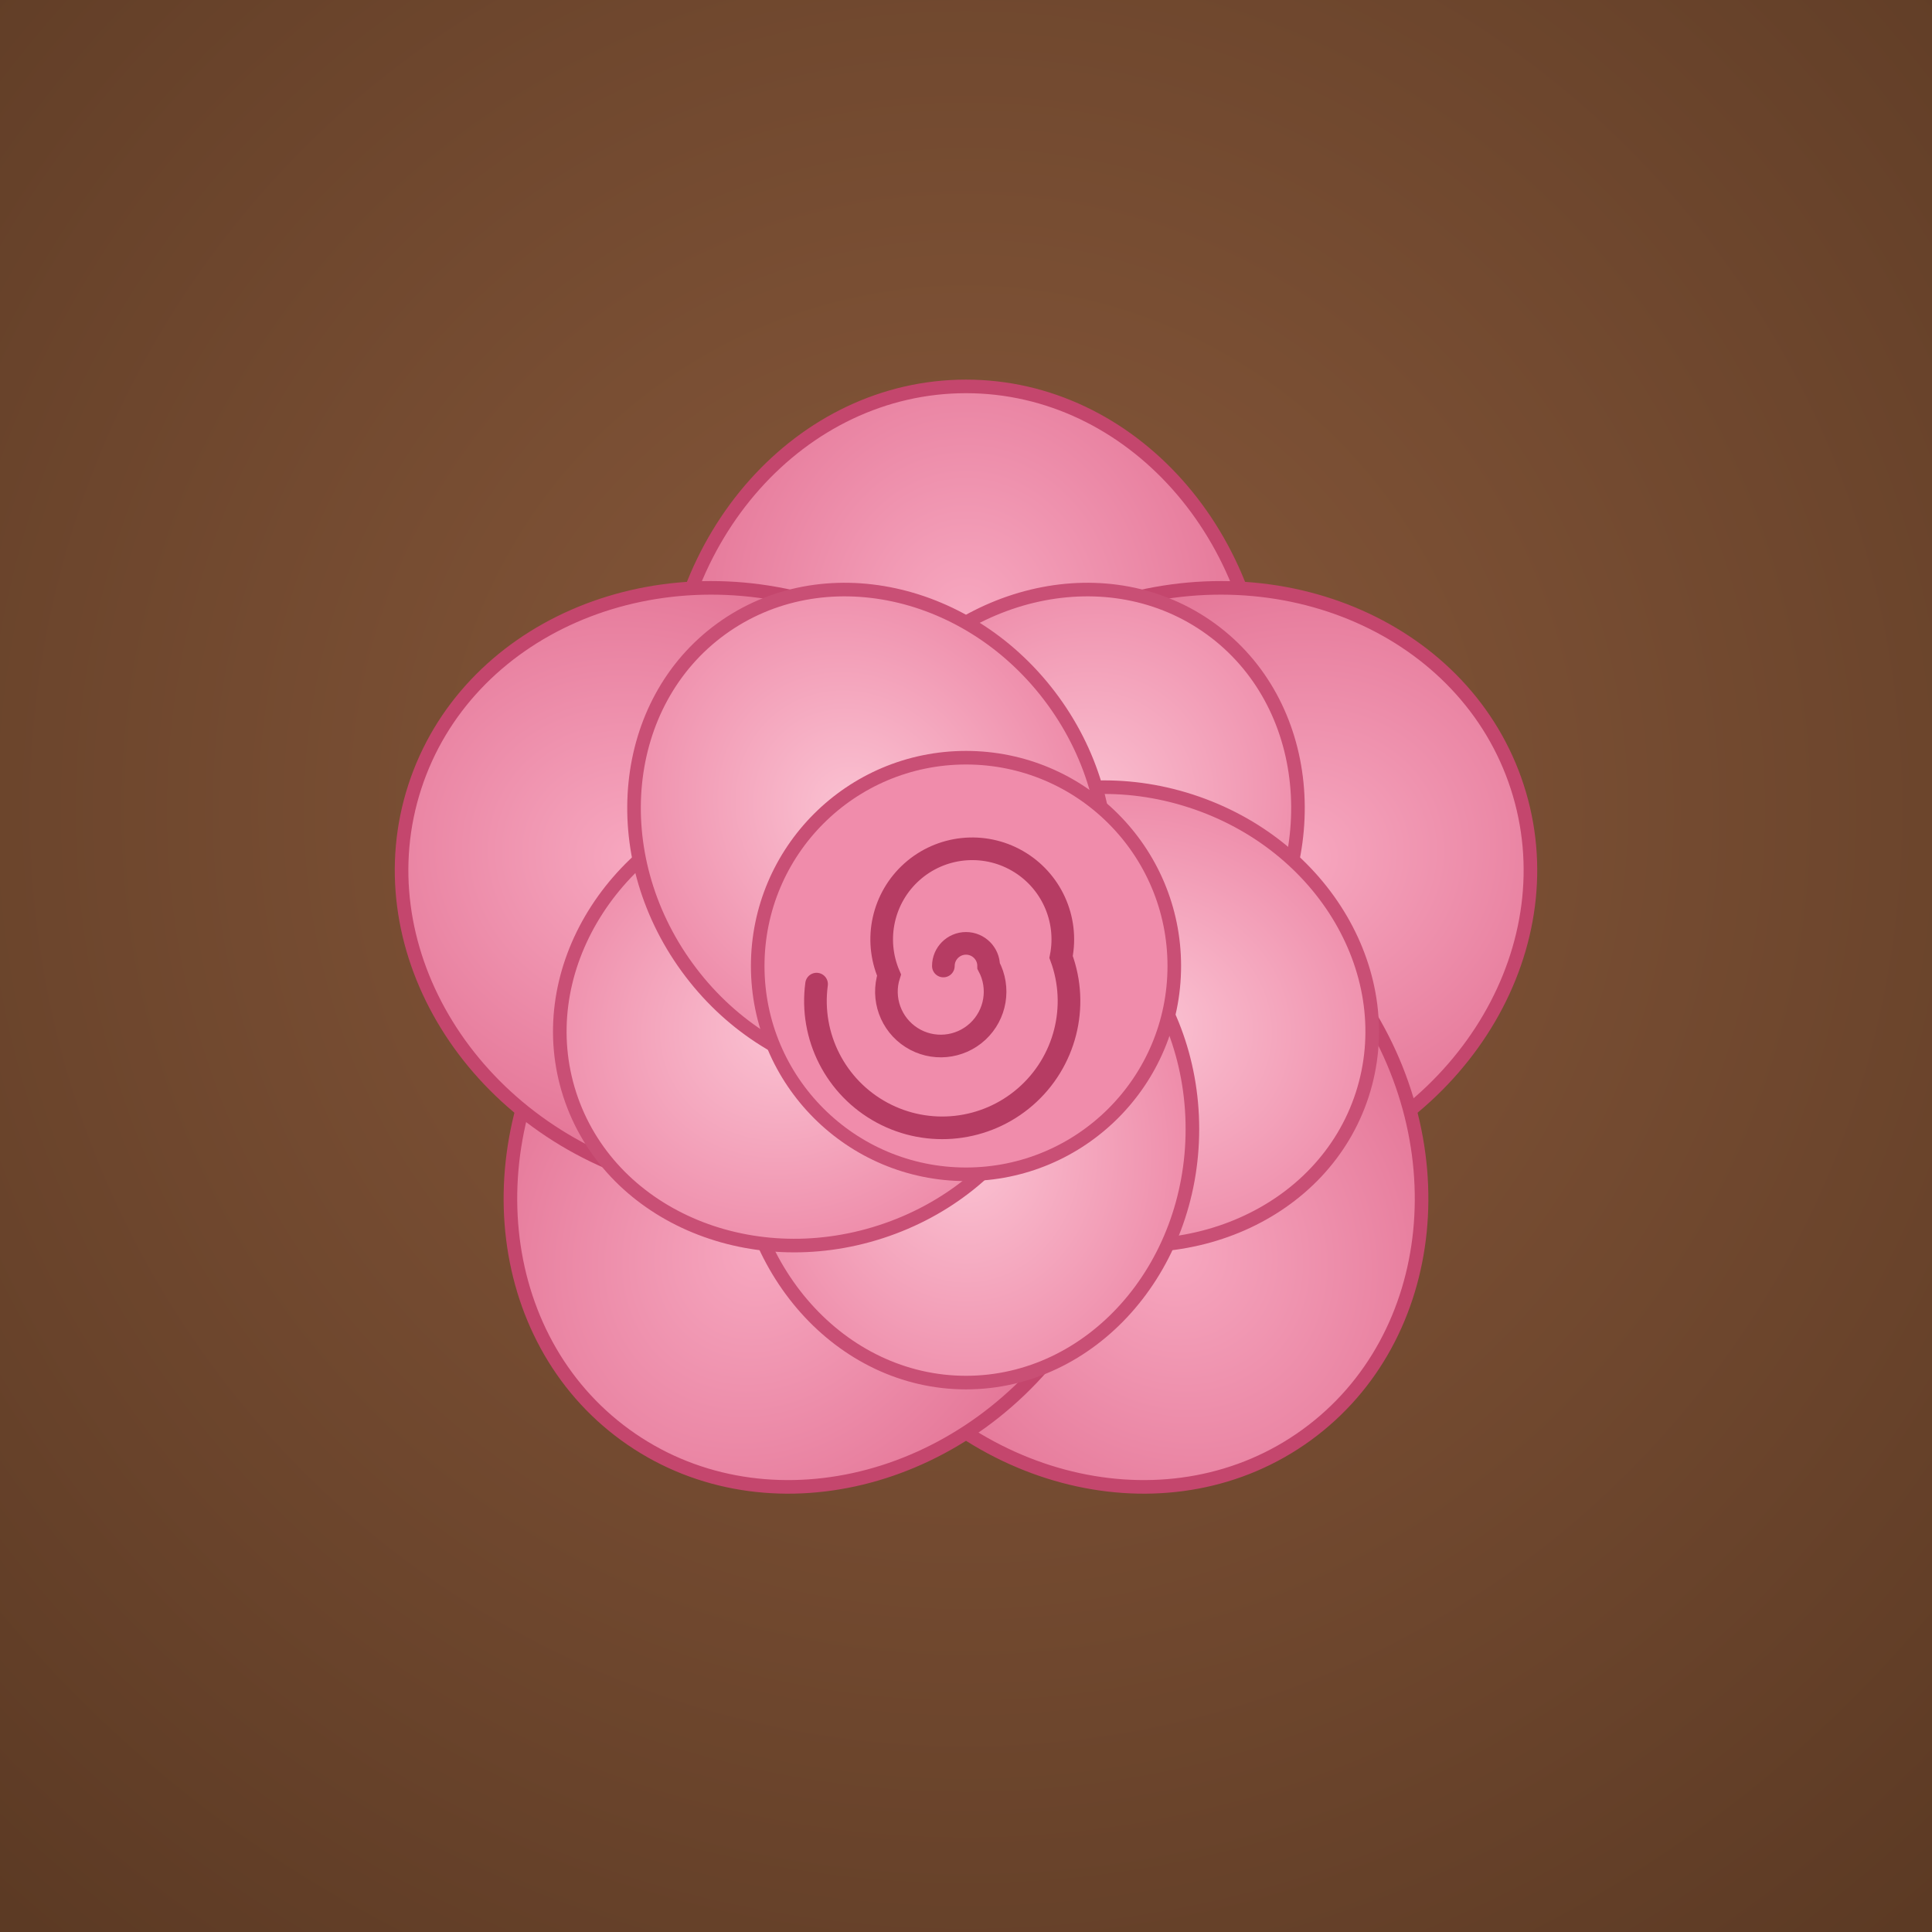
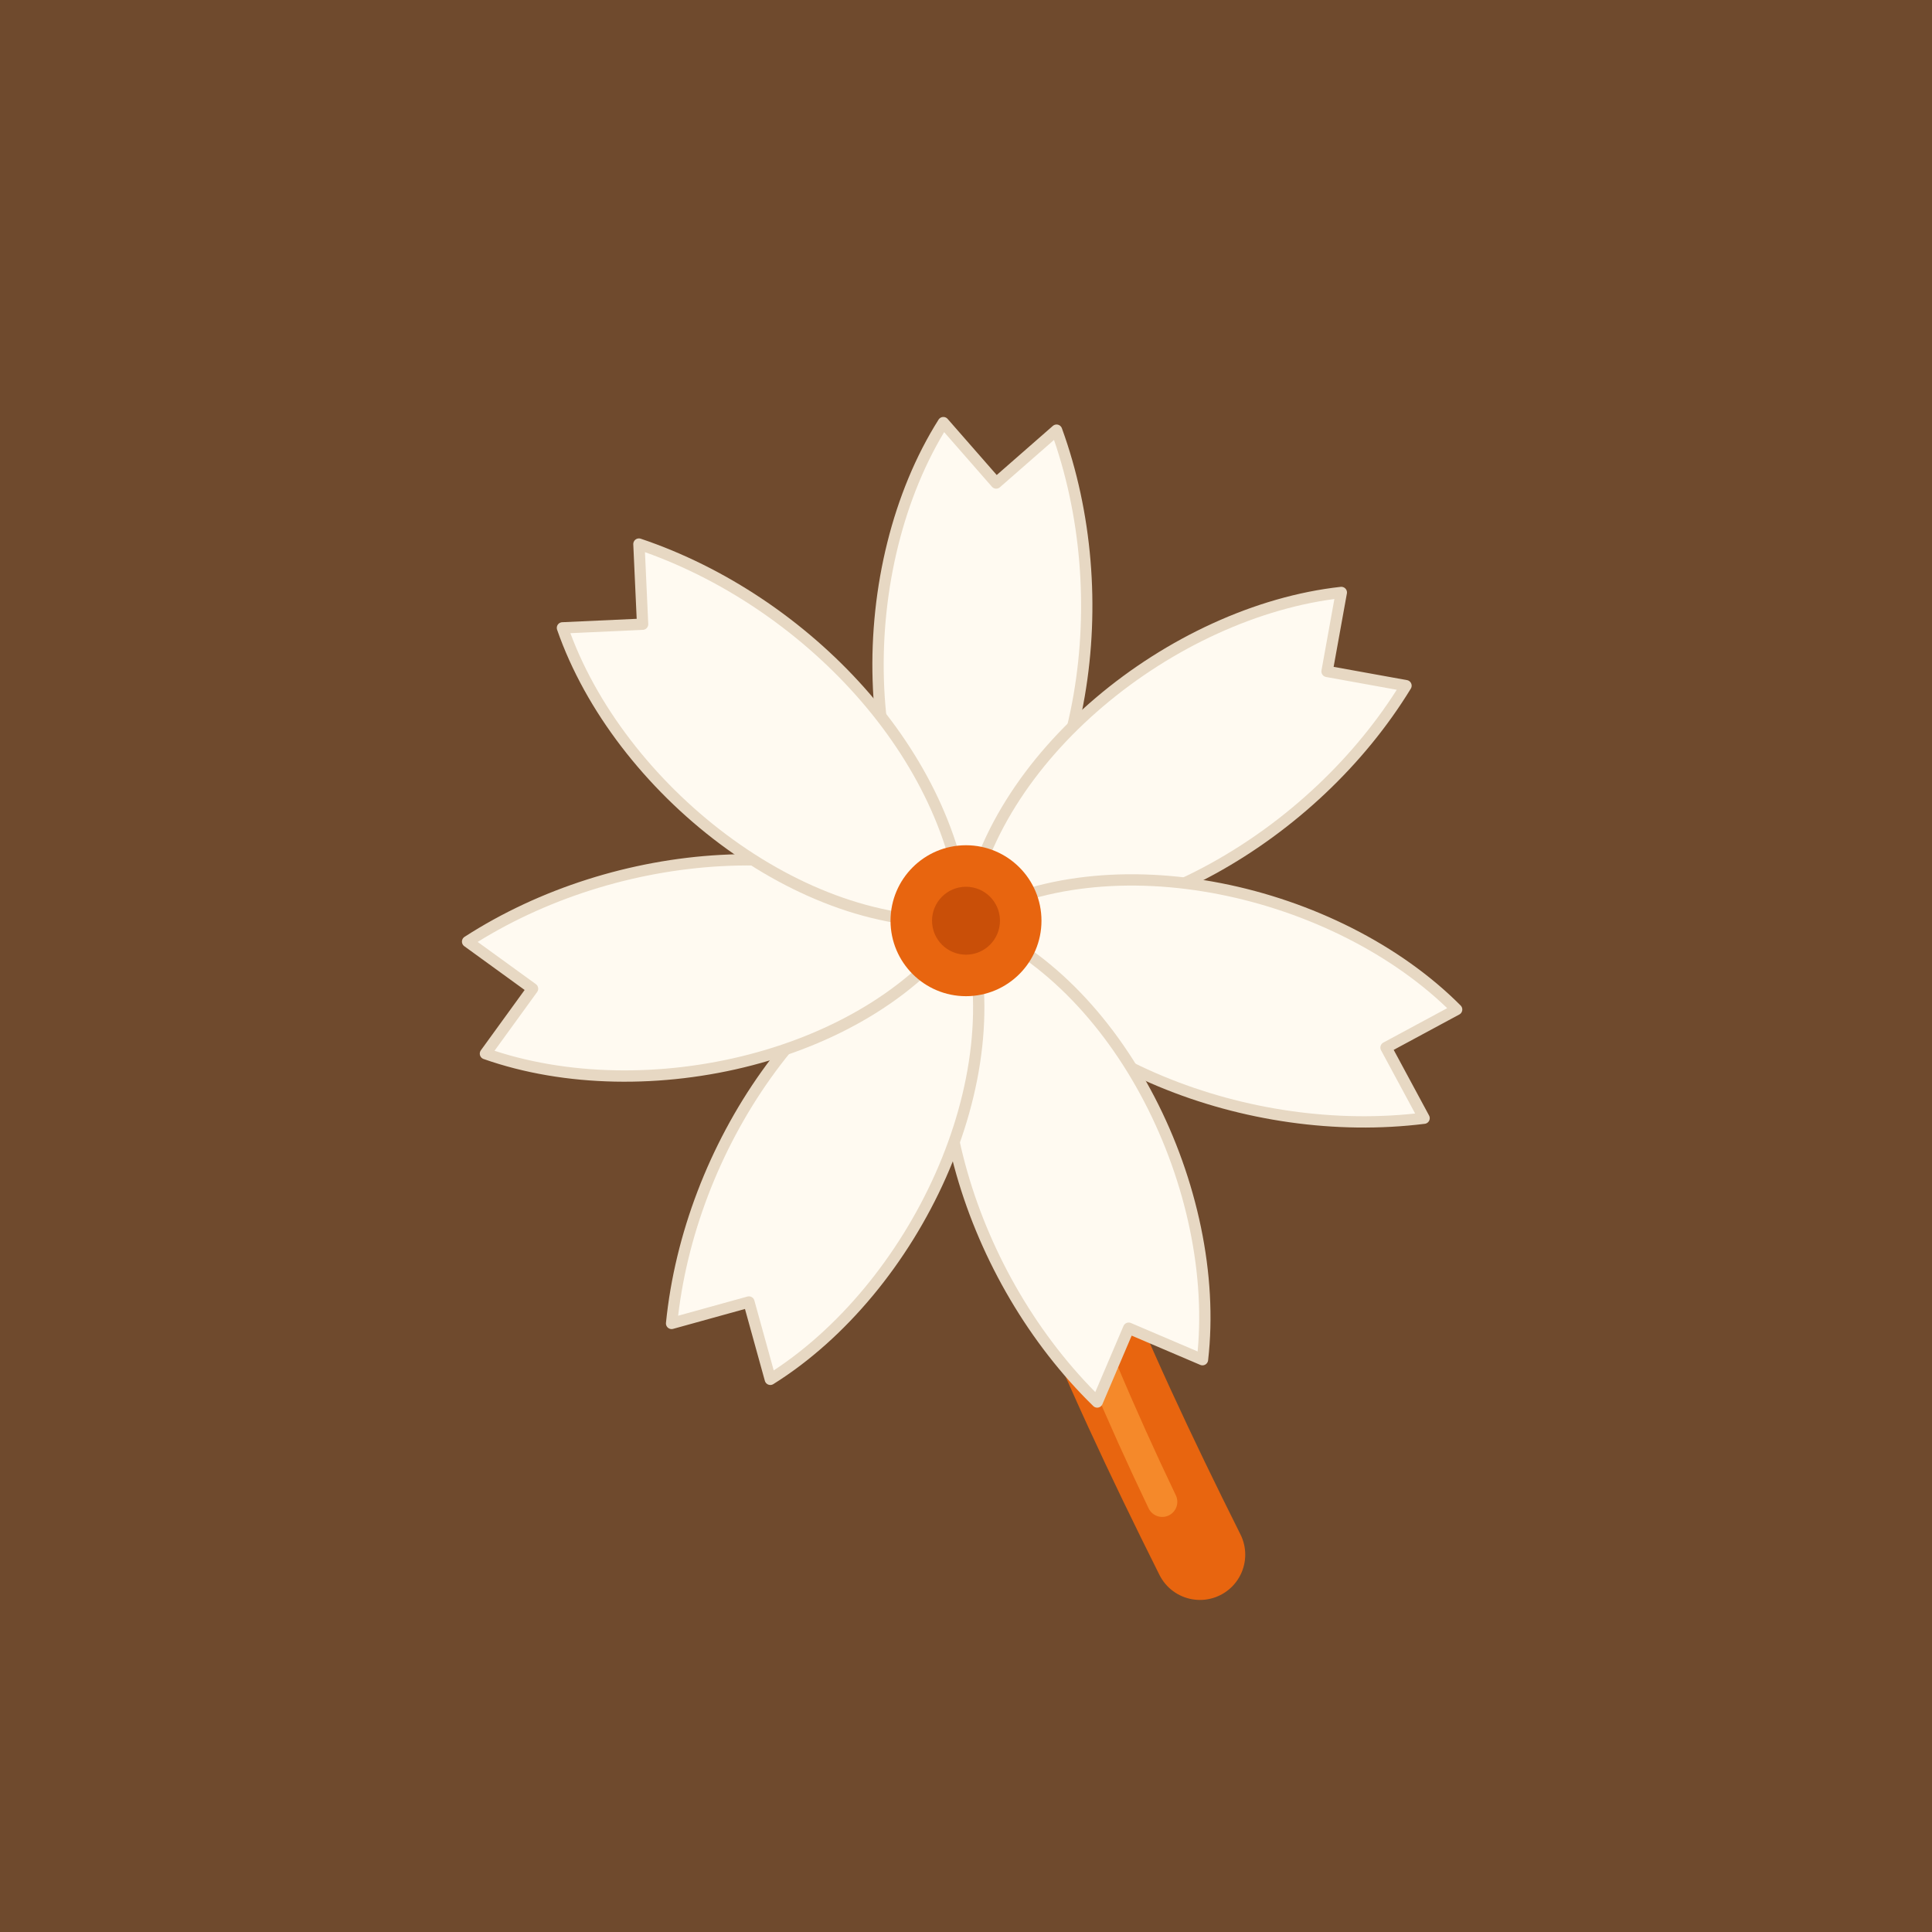
<svg xmlns="http://www.w3.org/2000/svg" viewBox="0 0 512 512">
-   <defs>
-     <radialGradient id="bg" cx=".5" cy=".42" r=".75">
-       <stop offset="0" stop-color="#8a5a3c" />
-       <stop offset="1" stop-color="#5c3a24" />
-     </radialGradient>
-     <radialGradient id="petal" cx=".5" cy=".35" r=".8">
-       <stop offset="0" stop-color="#f7a8c0" />
-       <stop offset="1" stop-color="#d9587f" />
-     </radialGradient>
-     <radialGradient id="inner" cx=".5" cy=".45" r=".7">
-       <stop offset="0" stop-color="#fbc3d3" />
-       <stop offset="1" stop-color="#e9779a" />
-     </radialGradient>
-   </defs>
-   <rect width="512" height="512" fill="url(#bg)" />
-   <g transform="translate(256 256) scale(1.2) translate(-256 -222)">
-     <g fill="url(#petal)" stroke="#c4466d" stroke-width="3">
-       <ellipse cx="256" cy="168" rx="66" ry="74" transform="rotate(0 256 222)" />
-       <ellipse cx="256" cy="168" rx="66" ry="74" transform="rotate(72 256 222)" />
-       <ellipse cx="256" cy="168" rx="66" ry="74" transform="rotate(144 256 222)" />
-       <ellipse cx="256" cy="168" rx="66" ry="74" transform="rotate(216 256 222)" />
-       <ellipse cx="256" cy="168" rx="66" ry="74" transform="rotate(288 256 222)" />
-     </g>
-     <g fill="url(#inner)" stroke="#c94f75" stroke-width="3">
-       <ellipse cx="256" cy="186" rx="50" ry="56" transform="rotate(36 256 222)" />
-       <ellipse cx="256" cy="186" rx="50" ry="56" transform="rotate(108 256 222)" />
-       <ellipse cx="256" cy="186" rx="50" ry="56" transform="rotate(180 256 222)" />
-       <ellipse cx="256" cy="186" rx="50" ry="56" transform="rotate(252 256 222)" />
-       <ellipse cx="256" cy="186" rx="50" ry="56" transform="rotate(324 256 222)" />
-     </g>
-     <circle cx="256" cy="222" r="46" fill="#f08cab" stroke="#c94f75" stroke-width="3" />
-     <path d="M256 222 m-5 0 a5 5 0 1 1 10 0 a12 12 0 1 1 -22 2 a20 20 0 1 1 38 -4 a28 28 0 1 1 -54 6" fill="none" stroke="#b63c63" stroke-width="5" stroke-linecap="round" />
+   <rect width="512" height="512" fill="#6f4a2d" />
+   <path d="M256 250 C 270 310, 292 360, 318 412" stroke="#e8650f" stroke-width="24" fill="none" stroke-linecap="round" />
+   <path d="M256 250 C 268 304, 286 352, 308 398" stroke="#f5892a" stroke-width="8" fill="none" stroke-linecap="round" />
+   <g fill="#fffaf1" stroke="#e7d8c3" stroke-width="3" stroke-linejoin="round">
+     <path id="petal" d="M256 244 C 226 212, 226 150, 250 112 L 264 128 L 280 114 C 296 158, 288 214, 256 244 Z" />
+     <use href="#petal" transform="rotate(51.43 256 244)" />
+     <use href="#petal" transform="rotate(102.86 256 244)" />
+     <use href="#petal" transform="rotate(154.29 256 244)" />
+     <use href="#petal" transform="rotate(205.71 256 244)" />
+     <use href="#petal" transform="rotate(257.14 256 244)" />
+     <use href="#petal" transform="rotate(308.57 256 244)" />
  </g>
+   <circle cx="256" cy="244" r="20" fill="#e8650f" />
+   <circle cx="256" cy="244" r="9" fill="#c94f08" />
</svg>
